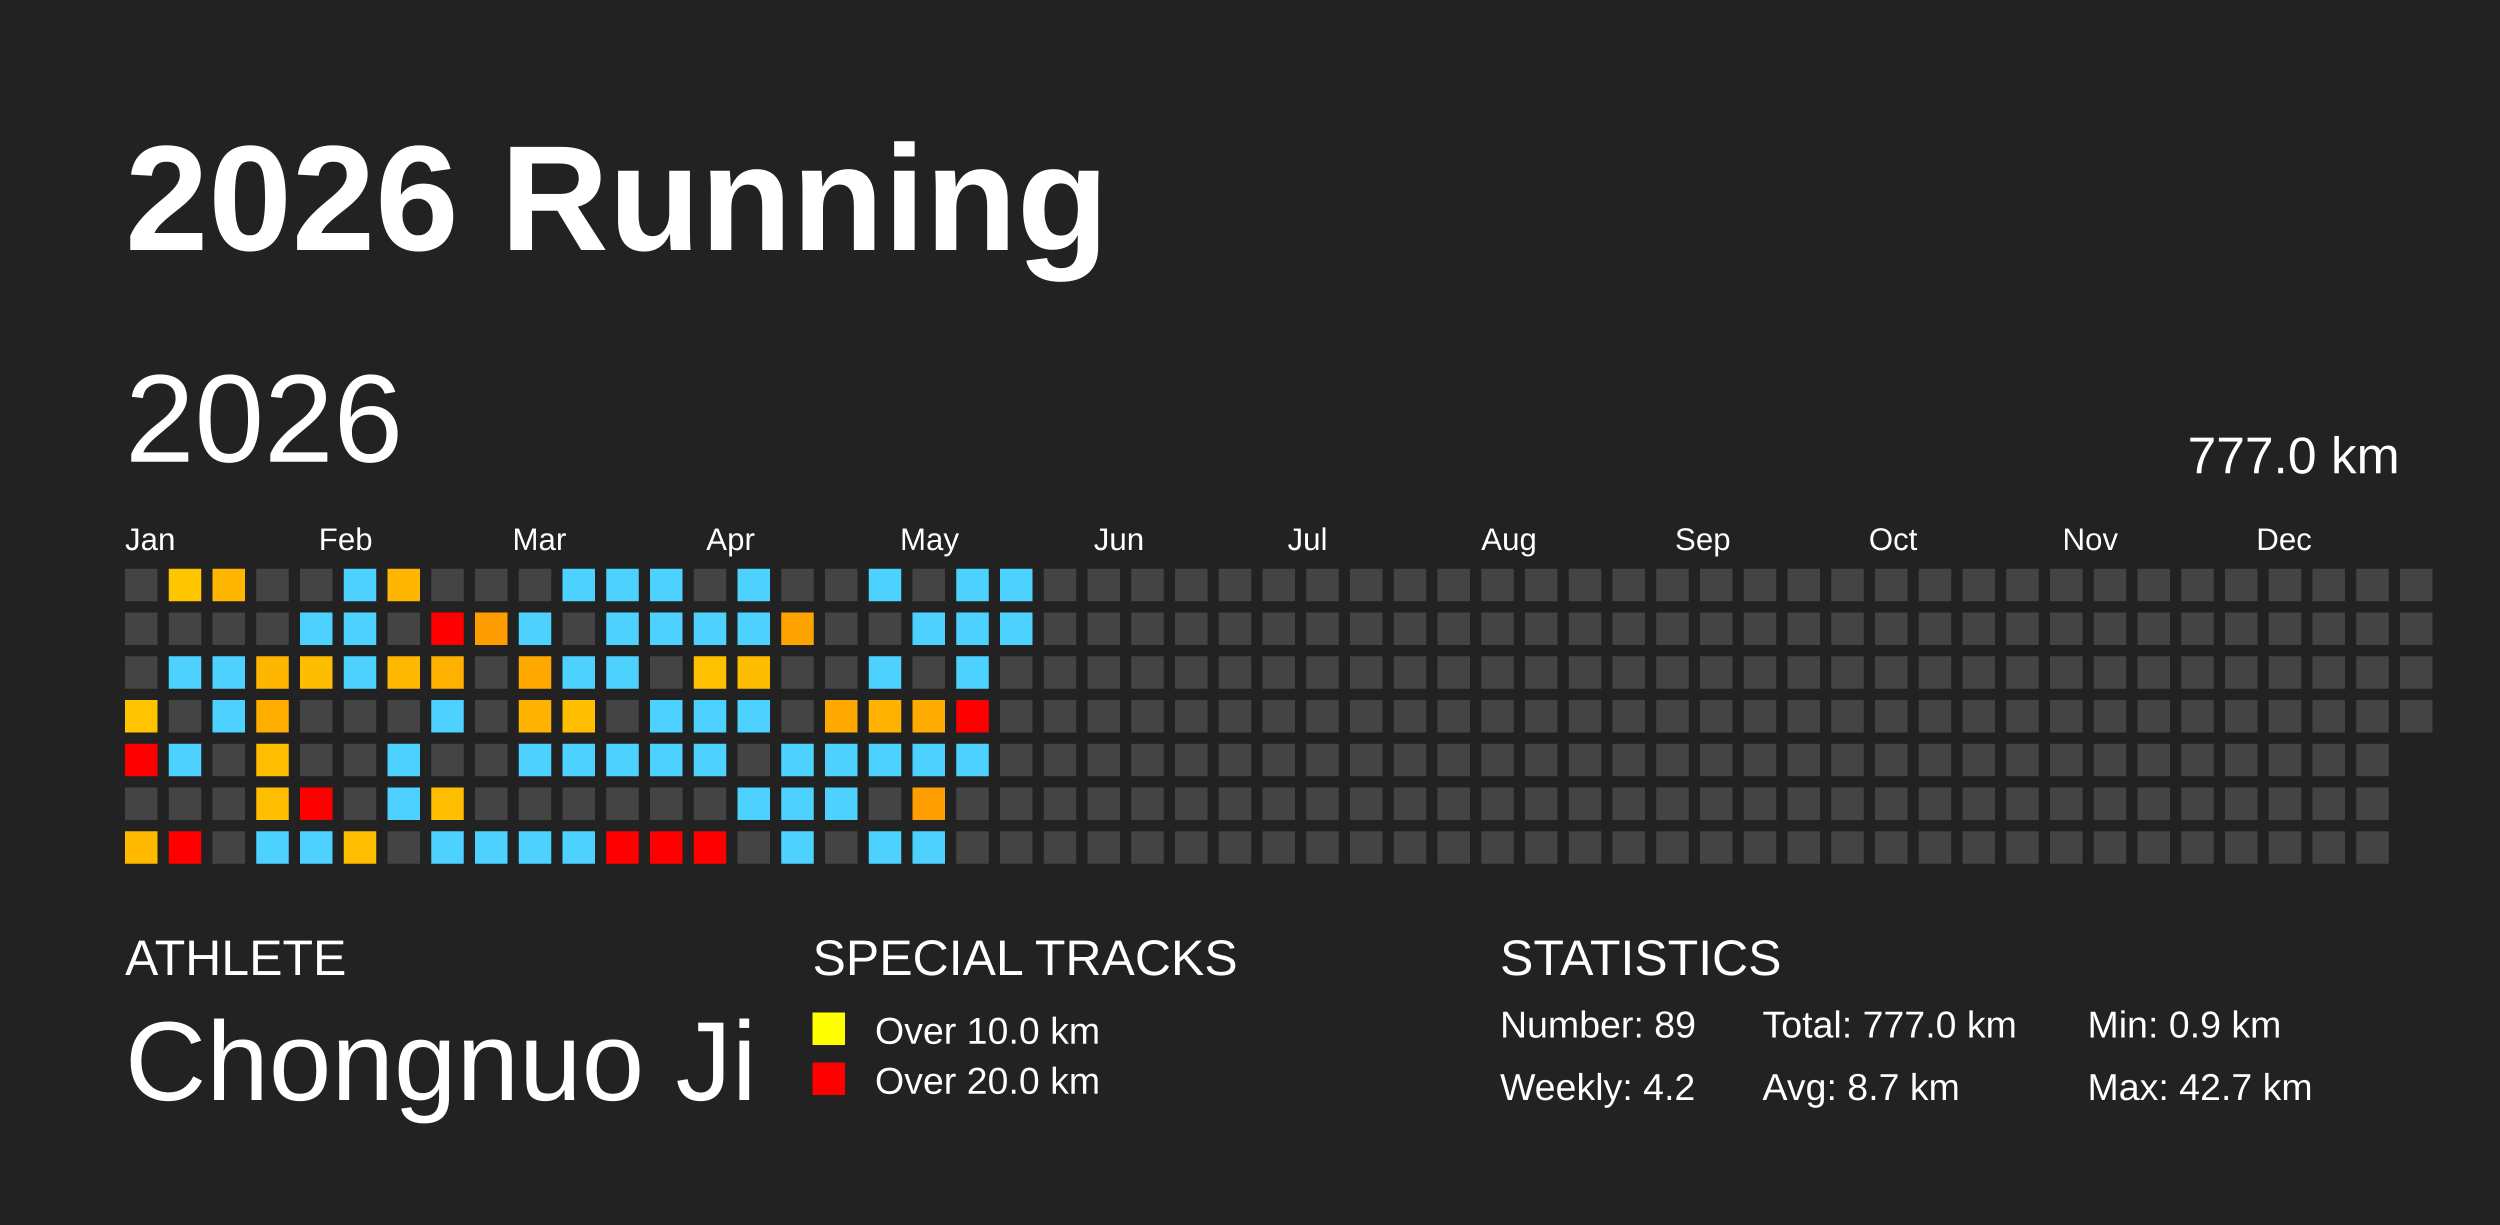
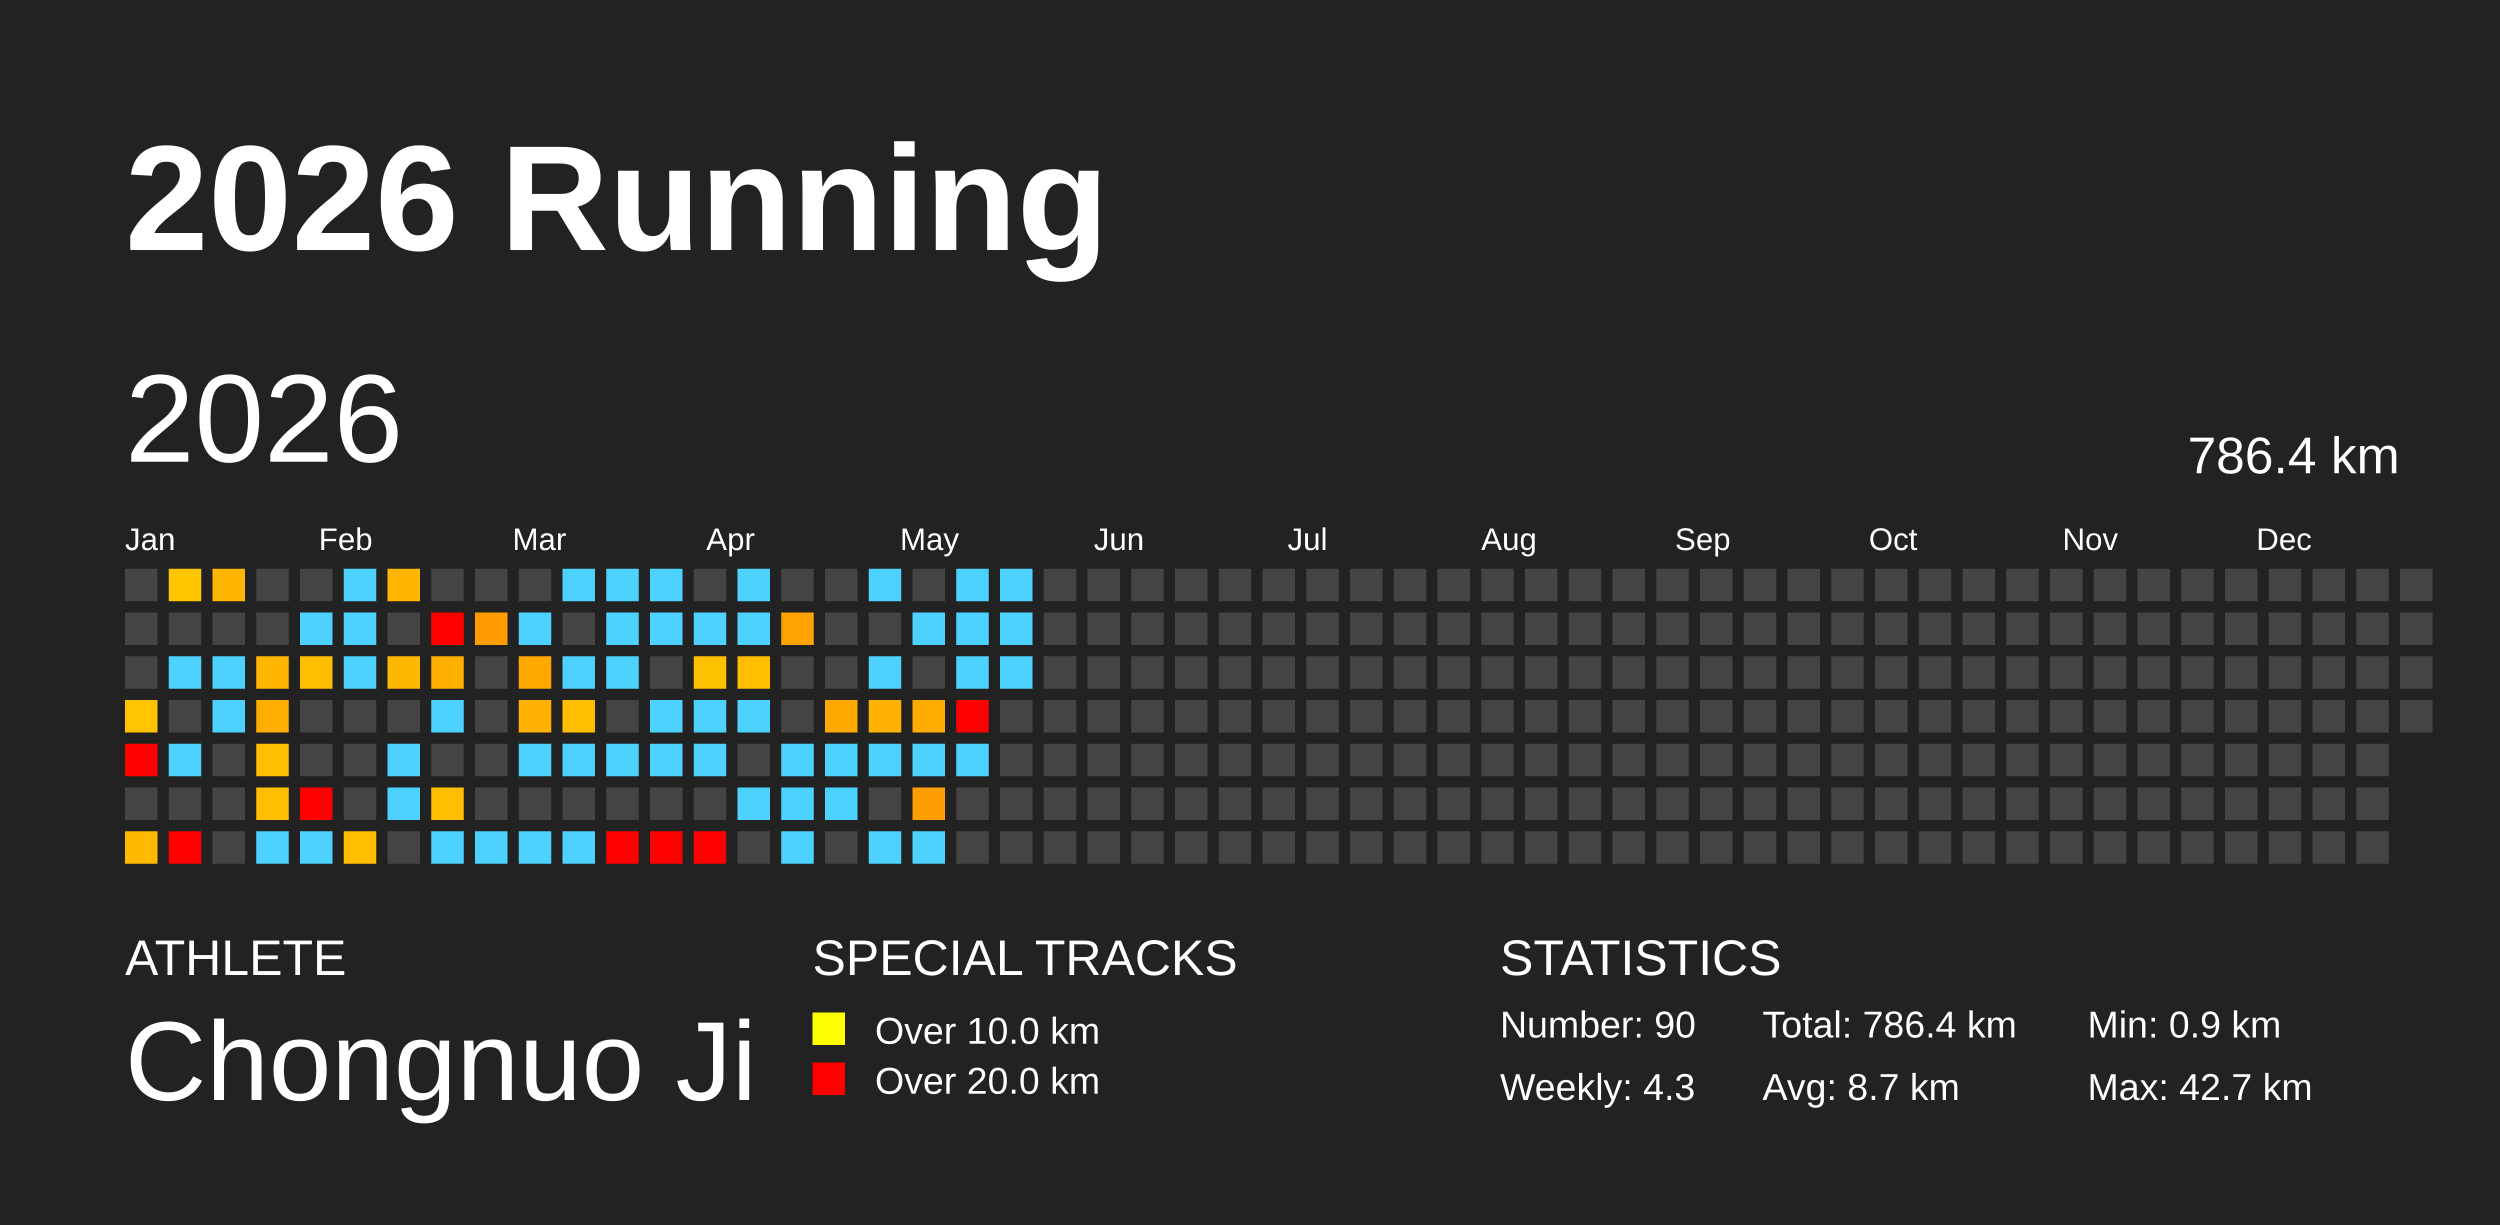
<svg xmlns="http://www.w3.org/2000/svg" baseProfile="full" height="98mm" version="1.1" viewBox="0,0,200,98" width="200mm">
  <defs />
  <rect fill="#222222" height="98" width="200" x="0" y="0" />
  <text fill="#FFFFFF" style="font-size:12px; font-family:Arial; font-weight:bold;" x="10" y="20">2026 Running</text>
  <text fill="#FFFFFF" style="font-size:4px; font-family:Arial" x="10" y="78">ATHLETE</text>
  <text fill="#FFFFFF" style="font-size:9px; font-family:Arial" x="10" y="88">Chongnuo Ji</text>
  <text fill="#FFFFFF" style="font-size:4px; font-family:Arial" x="65" y="78">SPECIAL TRACKS</text>
  <rect fill="yellow" height="2.6" width="2.6" x="65" y="81" />
  <text fill="#FFFFFF" style="font-size:3px; font-family:Arial" x="70" y="83.5">Over 10.0 km</text>
  <rect fill="red" height="2.6" width="2.6" x="65" y="85" />
  <text fill="#FFFFFF" style="font-size:3px; font-family:Arial" x="70" y="87.5">Over 20.0 km</text>
  <text fill="#FFFFFF" style="font-size:4px; font-family:Arial" x="120" y="78">STATISTICS</text>
-   <text fill="#FFFFFF" style="font-size:3px; font-family:Arial" x="120" y="83">Number: 89</text>
-   <text fill="#FFFFFF" style="font-size:3px; font-family:Arial" x="120" y="88">Weekly: 4.2</text>
-   <text fill="#FFFFFF" style="font-size:3px; font-family:Arial" x="141" y="83">Total: 777.0 km</text>
+   <text fill="#FFFFFF" style="font-size:3px; font-family:Arial" x="120" y="83">Number: 90</text>
+   <text fill="#FFFFFF" style="font-size:3px; font-family:Arial" x="120" y="88">Weekly: 4.3</text>
+   <text fill="#FFFFFF" style="font-size:3px; font-family:Arial" x="141" y="83">Total: 786.4 km</text>
  <text fill="#FFFFFF" style="font-size:3px; font-family:Arial" x="141" y="88">Avg: 8.7 km</text>
  <text fill="#FFFFFF" style="font-size:3px; font-family:Arial" x="167" y="83">Min: 0.9 km</text>
  <text fill="#FFFFFF" style="font-size:3px; font-family:Arial" x="167" y="88">Max: 42.7 km</text>
  <text dominant-baseline="hanging" fill="#FFFFFF" style="font-size:10.0px; font-family:Arial;" x="10" y="30">2026</text>
-   <text dominant-baseline="hanging" fill="#FFFFFF" style="font-size:4.125px; font-family:Arial;" x="175" y="35">777.0 km</text>
+   <text dominant-baseline="hanging" fill="#FFFFFF" style="font-size:4.125px; font-family:Arial;" x="175" y="35">786.4 km</text>
  <text fill="#FFFFFF" style="font-size:2.5px; font-family:Arial" x="10.0" y="44">Jan</text>
  <text fill="#FFFFFF" style="font-size:2.5px; font-family:Arial" x="25.5" y="44">Feb</text>
  <text fill="#FFFFFF" style="font-size:2.5px; font-family:Arial" x="41.0" y="44">Mar</text>
  <text fill="#FFFFFF" style="font-size:2.5px; font-family:Arial" x="56.5" y="44">Apr</text>
  <text fill="#FFFFFF" style="font-size:2.5px; font-family:Arial" x="72.0" y="44">May</text>
  <text fill="#FFFFFF" style="font-size:2.5px; font-family:Arial" x="87.5" y="44">Jun</text>
  <text fill="#FFFFFF" style="font-size:2.5px; font-family:Arial" x="103.0" y="44">Jul</text>
  <text fill="#FFFFFF" style="font-size:2.5px; font-family:Arial" x="118.5" y="44">Aug</text>
  <text fill="#FFFFFF" style="font-size:2.5px; font-family:Arial" x="134.0" y="44">Sep</text>
  <text fill="#FFFFFF" style="font-size:2.5px; font-family:Arial" x="149.5" y="44">Oct</text>
  <text fill="#FFFFFF" style="font-size:2.5px; font-family:Arial" x="165.0" y="44">Nov</text>
  <text fill="#FFFFFF" style="font-size:2.5px; font-family:Arial" x="180.5" y="44">Dec</text>
  <rect fill="#444444" height="2.6" width="2.6" x="10.0" y="45.5" />
  <rect fill="#444444" height="2.6" width="2.6" x="10.0" y="49.0" />
  <rect fill="#444444" height="2.6" width="2.6" x="10.0" y="52.5" />
  <rect fill="#ffc300" height="2.6" width="2.6" x="10.0" y="56.0" />
  <rect fill="red" height="2.6" width="2.6" x="10.0" y="59.5" />
  <rect fill="#444444" height="2.6" width="2.6" x="10.0" y="63.0" />
  <rect fill="#ffba00" height="2.6" width="2.6" x="10.0" y="66.5" />
  <rect fill="#ffc600" height="2.6" width="2.6" x="13.5" y="45.5" />
  <rect fill="#444444" height="2.6" width="2.6" x="13.5" y="49.0" />
  <rect fill="#4dd2ff" height="2.6" width="2.6" x="13.5" y="52.5" />
  <rect fill="#444444" height="2.6" width="2.6" x="13.5" y="56.0" />
  <rect fill="#4dd2ff" height="2.6" width="2.6" x="13.5" y="59.5" />
  <rect fill="#444444" height="2.6" width="2.6" x="13.5" y="63.0" />
  <rect fill="red" height="2.6" width="2.6" x="13.5" y="66.5" />
  <rect fill="#ffb600" height="2.6" width="2.6" x="17.0" y="45.5" />
  <rect fill="#444444" height="2.6" width="2.6" x="17.0" y="49.0" />
  <rect fill="#4dd2ff" height="2.6" width="2.6" x="17.0" y="52.5" />
  <rect fill="#4dd2ff" height="2.6" width="2.6" x="17.0" y="56.0" />
  <rect fill="#444444" height="2.6" width="2.6" x="17.0" y="59.5" />
  <rect fill="#444444" height="2.6" width="2.6" x="17.0" y="63.0" />
  <rect fill="#444444" height="2.6" width="2.6" x="17.0" y="66.5" />
  <rect fill="#444444" height="2.6" width="2.6" x="20.5" y="45.5" />
  <rect fill="#444444" height="2.6" width="2.6" x="20.5" y="49.0" />
  <rect fill="#ffb600" height="2.6" width="2.6" x="20.5" y="52.5" />
  <rect fill="#ffae00" height="2.6" width="2.6" x="20.5" y="56.0" />
  <rect fill="#ffbf00" height="2.6" width="2.6" x="20.5" y="59.5" />
  <rect fill="#ffbf00" height="2.6" width="2.6" x="20.5" y="63.0" />
  <rect fill="#4dd2ff" height="2.6" width="2.6" x="20.5" y="66.5" />
  <rect fill="#444444" height="2.6" width="2.6" x="24.0" y="45.5" />
  <rect fill="#4dd2ff" height="2.6" width="2.6" x="24.0" y="49.0" />
  <rect fill="#ffbd00" height="2.6" width="2.6" x="24.0" y="52.5" />
  <rect fill="#444444" height="2.6" width="2.6" x="24.0" y="56.0" />
  <rect fill="#444444" height="2.6" width="2.6" x="24.0" y="59.5" />
  <rect fill="red" height="2.6" width="2.6" x="24.0" y="63.0" />
  <rect fill="#4dd2ff" height="2.6" width="2.6" x="24.0" y="66.5" />
  <rect fill="#4dd2ff" height="2.6" width="2.6" x="27.5" y="45.5" />
  <rect fill="#4dd2ff" height="2.6" width="2.6" x="27.5" y="49.0" />
  <rect fill="#4dd2ff" height="2.6" width="2.6" x="27.5" y="52.5" />
  <rect fill="#444444" height="2.6" width="2.6" x="27.5" y="56.0" />
  <rect fill="#444444" height="2.6" width="2.6" x="27.5" y="59.5" />
  <rect fill="#444444" height="2.6" width="2.6" x="27.5" y="63.0" />
  <rect fill="#ffbe00" height="2.6" width="2.6" x="27.5" y="66.5" />
  <rect fill="#ffb600" height="2.6" width="2.6" x="31.0" y="45.5" />
  <rect fill="#444444" height="2.6" width="2.6" x="31.0" y="49.0" />
  <rect fill="#ffb800" height="2.6" width="2.6" x="31.0" y="52.5" />
  <rect fill="#444444" height="2.6" width="2.6" x="31.0" y="56.0" />
  <rect fill="#4dd2ff" height="2.6" width="2.6" x="31.0" y="59.5" />
  <rect fill="#4dd2ff" height="2.6" width="2.6" x="31.0" y="63.0" />
  <rect fill="#444444" height="2.6" width="2.6" x="31.0" y="66.5" />
  <rect fill="#444444" height="2.6" width="2.6" x="34.5" y="45.5" />
  <rect fill="red" height="2.6" width="2.6" x="34.5" y="49.0" />
  <rect fill="#ffb100" height="2.6" width="2.6" x="34.5" y="52.5" />
  <rect fill="#4dd2ff" height="2.6" width="2.6" x="34.5" y="56.0" />
  <rect fill="#444444" height="2.6" width="2.6" x="34.5" y="59.5" />
  <rect fill="#ffbf00" height="2.6" width="2.6" x="34.5" y="63.0" />
  <rect fill="#4dd2ff" height="2.6" width="2.6" x="34.5" y="66.5" />
  <rect fill="#444444" height="2.6" width="2.6" x="38.0" y="45.5" />
  <rect fill="#ff9d00" height="2.6" width="2.6" x="38.0" y="49.0" />
  <rect fill="#444444" height="2.6" width="2.6" x="38.0" y="52.5" />
  <rect fill="#444444" height="2.6" width="2.6" x="38.0" y="56.0" />
  <rect fill="#444444" height="2.6" width="2.6" x="38.0" y="59.5" />
  <rect fill="#444444" height="2.6" width="2.6" x="38.0" y="63.0" />
  <rect fill="#4dd2ff" height="2.6" width="2.6" x="38.0" y="66.5" />
  <rect fill="#444444" height="2.6" width="2.6" x="41.5" y="45.5" />
  <rect fill="#4dd2ff" height="2.6" width="2.6" x="41.5" y="49.0" />
  <rect fill="#ffa900" height="2.6" width="2.6" x="41.5" y="52.5" />
  <rect fill="#ffb300" height="2.6" width="2.6" x="41.5" y="56.0" />
  <rect fill="#4dd2ff" height="2.6" width="2.6" x="41.5" y="59.5" />
  <rect fill="#444444" height="2.6" width="2.6" x="41.5" y="63.0" />
  <rect fill="#4dd2ff" height="2.6" width="2.6" x="41.5" y="66.5" />
  <rect fill="#4dd2ff" height="2.6" width="2.6" x="45.0" y="45.5" />
  <rect fill="#444444" height="2.6" width="2.6" x="45.0" y="49.0" />
  <rect fill="#4dd2ff" height="2.6" width="2.6" x="45.0" y="52.5" />
  <rect fill="#ffbe00" height="2.6" width="2.6" x="45.0" y="56.0" />
  <rect fill="#4dd2ff" height="2.6" width="2.6" x="45.0" y="59.5" />
  <rect fill="#444444" height="2.6" width="2.6" x="45.0" y="63.0" />
  <rect fill="#4dd2ff" height="2.6" width="2.6" x="45.0" y="66.5" />
  <rect fill="#4dd2ff" height="2.6" width="2.6" x="48.5" y="45.5" />
  <rect fill="#4dd2ff" height="2.6" width="2.6" x="48.5" y="49.0" />
  <rect fill="#4dd2ff" height="2.6" width="2.6" x="48.5" y="52.5" />
  <rect fill="#444444" height="2.6" width="2.6" x="48.5" y="56.0" />
  <rect fill="#4dd2ff" height="2.6" width="2.6" x="48.5" y="59.5" />
  <rect fill="#444444" height="2.6" width="2.6" x="48.5" y="63.0" />
  <rect fill="red" height="2.6" width="2.6" x="48.5" y="66.5" />
  <rect fill="#4dd2ff" height="2.6" width="2.6" x="52.0" y="45.5" />
  <rect fill="#4dd2ff" height="2.6" width="2.6" x="52.0" y="49.0" />
  <rect fill="#444444" height="2.6" width="2.6" x="52.0" y="52.5" />
  <rect fill="#4dd2ff" height="2.6" width="2.6" x="52.0" y="56.0" />
  <rect fill="#4dd2ff" height="2.6" width="2.6" x="52.0" y="59.5" />
  <rect fill="#444444" height="2.6" width="2.6" x="52.0" y="63.0" />
  <rect fill="red" height="2.6" width="2.6" x="52.0" y="66.5" />
  <rect fill="#444444" height="2.6" width="2.6" x="55.5" y="45.5" />
  <rect fill="#4dd2ff" height="2.6" width="2.6" x="55.5" y="49.0" />
  <rect fill="#ffc000" height="2.6" width="2.6" x="55.5" y="52.5" />
  <rect fill="#4dd2ff" height="2.6" width="2.6" x="55.5" y="56.0" />
  <rect fill="#4dd2ff" height="2.6" width="2.6" x="55.5" y="59.5" />
  <rect fill="#444444" height="2.6" width="2.6" x="55.5" y="63.0" />
  <rect fill="red" height="2.6" width="2.6" x="55.5" y="66.5" />
  <rect fill="#4dd2ff" height="2.6" width="2.6" x="59.0" y="45.5" />
  <rect fill="#4dd2ff" height="2.6" width="2.6" x="59.0" y="49.0" />
  <rect fill="#ffbd00" height="2.6" width="2.6" x="59.0" y="52.5" />
  <rect fill="#4dd2ff" height="2.6" width="2.6" x="59.0" y="56.0" />
  <rect fill="#444444" height="2.6" width="2.6" x="59.0" y="59.5" />
  <rect fill="#4dd2ff" height="2.6" width="2.6" x="59.0" y="63.0" />
  <rect fill="#444444" height="2.6" width="2.6" x="59.0" y="66.5" />
  <rect fill="#444444" height="2.6" width="2.6" x="62.5" y="45.5" />
  <rect fill="#ffa300" height="2.6" width="2.6" x="62.5" y="49.0" />
  <rect fill="#444444" height="2.6" width="2.6" x="62.5" y="52.5" />
  <rect fill="#444444" height="2.6" width="2.6" x="62.5" y="56.0" />
  <rect fill="#4dd2ff" height="2.6" width="2.6" x="62.5" y="59.5" />
  <rect fill="#4dd2ff" height="2.6" width="2.6" x="62.5" y="63.0" />
  <rect fill="#4dd2ff" height="2.6" width="2.6" x="62.5" y="66.5" />
  <rect fill="#444444" height="2.6" width="2.6" x="66.0" y="45.5" />
  <rect fill="#444444" height="2.6" width="2.6" x="66.0" y="49.0" />
  <rect fill="#444444" height="2.6" width="2.6" x="66.0" y="52.5" />
  <rect fill="#ffa900" height="2.6" width="2.6" x="66.0" y="56.0" />
  <rect fill="#4dd2ff" height="2.6" width="2.6" x="66.0" y="59.5" />
  <rect fill="#4dd2ff" height="2.6" width="2.6" x="66.0" y="63.0" />
  <rect fill="#444444" height="2.6" width="2.6" x="66.0" y="66.5" />
  <rect fill="#4dd2ff" height="2.6" width="2.6" x="69.5" y="45.5" />
  <rect fill="#444444" height="2.6" width="2.6" x="69.5" y="49.0" />
  <rect fill="#4dd2ff" height="2.6" width="2.6" x="69.5" y="52.5" />
  <rect fill="#ffb200" height="2.6" width="2.6" x="69.5" y="56.0" />
  <rect fill="#4dd2ff" height="2.6" width="2.6" x="69.5" y="59.5" />
  <rect fill="#444444" height="2.6" width="2.6" x="69.5" y="63.0" />
  <rect fill="#4dd2ff" height="2.6" width="2.6" x="69.5" y="66.5" />
  <rect fill="#444444" height="2.6" width="2.6" x="73.0" y="45.5" />
  <rect fill="#4dd2ff" height="2.6" width="2.6" x="73.0" y="49.0" />
  <rect fill="#444444" height="2.6" width="2.6" x="73.0" y="52.5" />
  <rect fill="#ffab00" height="2.6" width="2.6" x="73.0" y="56.0" />
  <rect fill="#4dd2ff" height="2.6" width="2.6" x="73.0" y="59.5" />
  <rect fill="#ff9e00" height="2.6" width="2.6" x="73.0" y="63.0" />
  <rect fill="#4dd2ff" height="2.6" width="2.6" x="73.0" y="66.5" />
  <rect fill="#4dd2ff" height="2.6" width="2.6" x="76.5" y="45.5" />
  <rect fill="#4dd2ff" height="2.6" width="2.6" x="76.5" y="49.0" />
  <rect fill="#4dd2ff" height="2.6" width="2.6" x="76.5" y="52.5" />
  <rect fill="red" height="2.6" width="2.6" x="76.5" y="56.0" />
  <rect fill="#4dd2ff" height="2.6" width="2.6" x="76.5" y="59.5" />
  <rect fill="#444444" height="2.6" width="2.6" x="76.5" y="63.0" />
  <rect fill="#444444" height="2.6" width="2.6" x="76.5" y="66.5" />
  <rect fill="#4dd2ff" height="2.6" width="2.6" x="80.0" y="45.5" />
  <rect fill="#4dd2ff" height="2.6" width="2.6" x="80.0" y="49.0" />
-   <rect fill="#444444" height="2.6" width="2.6" x="80.0" y="52.5" />
+   <rect fill="#4dd2ff" height="2.6" width="2.6" x="80.0" y="52.5" />
  <rect fill="#444444" height="2.6" width="2.6" x="80.0" y="56.0" />
  <rect fill="#444444" height="2.6" width="2.6" x="80.0" y="59.5" />
  <rect fill="#444444" height="2.6" width="2.6" x="80.0" y="63.0" />
  <rect fill="#444444" height="2.6" width="2.6" x="80.0" y="66.5" />
  <rect fill="#444444" height="2.6" width="2.6" x="83.5" y="45.5" />
  <rect fill="#444444" height="2.6" width="2.6" x="83.5" y="49.0" />
  <rect fill="#444444" height="2.6" width="2.6" x="83.5" y="52.5" />
  <rect fill="#444444" height="2.6" width="2.6" x="83.5" y="56.0" />
  <rect fill="#444444" height="2.6" width="2.6" x="83.5" y="59.5" />
  <rect fill="#444444" height="2.6" width="2.6" x="83.5" y="63.0" />
  <rect fill="#444444" height="2.6" width="2.6" x="83.5" y="66.5" />
  <rect fill="#444444" height="2.6" width="2.6" x="87.0" y="45.5" />
  <rect fill="#444444" height="2.6" width="2.6" x="87.0" y="49.0" />
  <rect fill="#444444" height="2.6" width="2.6" x="87.0" y="52.5" />
  <rect fill="#444444" height="2.6" width="2.6" x="87.0" y="56.0" />
  <rect fill="#444444" height="2.6" width="2.6" x="87.0" y="59.5" />
  <rect fill="#444444" height="2.6" width="2.6" x="87.0" y="63.0" />
  <rect fill="#444444" height="2.6" width="2.6" x="87.0" y="66.5" />
  <rect fill="#444444" height="2.6" width="2.6" x="90.5" y="45.5" />
  <rect fill="#444444" height="2.6" width="2.6" x="90.5" y="49.0" />
  <rect fill="#444444" height="2.6" width="2.6" x="90.5" y="52.5" />
  <rect fill="#444444" height="2.6" width="2.6" x="90.5" y="56.0" />
  <rect fill="#444444" height="2.6" width="2.6" x="90.5" y="59.5" />
  <rect fill="#444444" height="2.6" width="2.6" x="90.5" y="63.0" />
  <rect fill="#444444" height="2.6" width="2.6" x="90.5" y="66.5" />
  <rect fill="#444444" height="2.6" width="2.6" x="94.0" y="45.5" />
  <rect fill="#444444" height="2.6" width="2.6" x="94.0" y="49.0" />
  <rect fill="#444444" height="2.6" width="2.6" x="94.0" y="52.5" />
  <rect fill="#444444" height="2.6" width="2.6" x="94.0" y="56.0" />
  <rect fill="#444444" height="2.6" width="2.6" x="94.0" y="59.5" />
  <rect fill="#444444" height="2.6" width="2.6" x="94.0" y="63.0" />
  <rect fill="#444444" height="2.6" width="2.6" x="94.0" y="66.5" />
  <rect fill="#444444" height="2.6" width="2.6" x="97.5" y="45.5" />
  <rect fill="#444444" height="2.6" width="2.6" x="97.5" y="49.0" />
  <rect fill="#444444" height="2.6" width="2.6" x="97.5" y="52.5" />
  <rect fill="#444444" height="2.6" width="2.6" x="97.5" y="56.0" />
  <rect fill="#444444" height="2.6" width="2.6" x="97.5" y="59.5" />
  <rect fill="#444444" height="2.6" width="2.6" x="97.5" y="63.0" />
  <rect fill="#444444" height="2.6" width="2.6" x="97.5" y="66.5" />
  <rect fill="#444444" height="2.6" width="2.6" x="101.0" y="45.5" />
  <rect fill="#444444" height="2.6" width="2.6" x="101.0" y="49.0" />
  <rect fill="#444444" height="2.6" width="2.6" x="101.0" y="52.5" />
  <rect fill="#444444" height="2.6" width="2.6" x="101.0" y="56.0" />
  <rect fill="#444444" height="2.6" width="2.6" x="101.0" y="59.5" />
  <rect fill="#444444" height="2.6" width="2.6" x="101.0" y="63.0" />
  <rect fill="#444444" height="2.6" width="2.6" x="101.0" y="66.5" />
  <rect fill="#444444" height="2.6" width="2.6" x="104.5" y="45.5" />
  <rect fill="#444444" height="2.6" width="2.6" x="104.5" y="49.0" />
  <rect fill="#444444" height="2.6" width="2.6" x="104.5" y="52.5" />
  <rect fill="#444444" height="2.6" width="2.6" x="104.5" y="56.0" />
  <rect fill="#444444" height="2.6" width="2.6" x="104.5" y="59.5" />
  <rect fill="#444444" height="2.6" width="2.6" x="104.5" y="63.0" />
  <rect fill="#444444" height="2.6" width="2.6" x="104.5" y="66.5" />
  <rect fill="#444444" height="2.6" width="2.6" x="108.0" y="45.5" />
  <rect fill="#444444" height="2.6" width="2.6" x="108.0" y="49.0" />
  <rect fill="#444444" height="2.6" width="2.6" x="108.0" y="52.5" />
  <rect fill="#444444" height="2.6" width="2.6" x="108.0" y="56.0" />
  <rect fill="#444444" height="2.6" width="2.6" x="108.0" y="59.5" />
  <rect fill="#444444" height="2.6" width="2.6" x="108.0" y="63.0" />
  <rect fill="#444444" height="2.6" width="2.6" x="108.0" y="66.5" />
  <rect fill="#444444" height="2.6" width="2.6" x="111.5" y="45.5" />
  <rect fill="#444444" height="2.6" width="2.6" x="111.5" y="49.0" />
  <rect fill="#444444" height="2.6" width="2.6" x="111.5" y="52.5" />
  <rect fill="#444444" height="2.6" width="2.6" x="111.5" y="56.0" />
  <rect fill="#444444" height="2.6" width="2.6" x="111.5" y="59.5" />
  <rect fill="#444444" height="2.6" width="2.6" x="111.5" y="63.0" />
  <rect fill="#444444" height="2.6" width="2.6" x="111.5" y="66.5" />
  <rect fill="#444444" height="2.6" width="2.6" x="115.0" y="45.5" />
  <rect fill="#444444" height="2.6" width="2.6" x="115.0" y="49.0" />
  <rect fill="#444444" height="2.6" width="2.6" x="115.0" y="52.5" />
  <rect fill="#444444" height="2.6" width="2.6" x="115.0" y="56.0" />
  <rect fill="#444444" height="2.6" width="2.6" x="115.0" y="59.5" />
  <rect fill="#444444" height="2.6" width="2.6" x="115.0" y="63.0" />
  <rect fill="#444444" height="2.6" width="2.6" x="115.0" y="66.5" />
  <rect fill="#444444" height="2.6" width="2.6" x="118.5" y="45.5" />
  <rect fill="#444444" height="2.6" width="2.6" x="118.5" y="49.0" />
  <rect fill="#444444" height="2.6" width="2.6" x="118.5" y="52.5" />
  <rect fill="#444444" height="2.6" width="2.6" x="118.5" y="56.0" />
  <rect fill="#444444" height="2.6" width="2.6" x="118.5" y="59.5" />
  <rect fill="#444444" height="2.6" width="2.6" x="118.5" y="63.0" />
  <rect fill="#444444" height="2.6" width="2.6" x="118.5" y="66.5" />
  <rect fill="#444444" height="2.6" width="2.6" x="122.0" y="45.5" />
  <rect fill="#444444" height="2.6" width="2.6" x="122.0" y="49.0" />
  <rect fill="#444444" height="2.6" width="2.6" x="122.0" y="52.5" />
  <rect fill="#444444" height="2.6" width="2.6" x="122.0" y="56.0" />
  <rect fill="#444444" height="2.6" width="2.6" x="122.0" y="59.5" />
  <rect fill="#444444" height="2.6" width="2.6" x="122.0" y="63.0" />
  <rect fill="#444444" height="2.6" width="2.6" x="122.0" y="66.5" />
  <rect fill="#444444" height="2.6" width="2.6" x="125.5" y="45.5" />
  <rect fill="#444444" height="2.6" width="2.6" x="125.5" y="49.0" />
  <rect fill="#444444" height="2.6" width="2.6" x="125.5" y="52.5" />
  <rect fill="#444444" height="2.6" width="2.6" x="125.5" y="56.0" />
  <rect fill="#444444" height="2.6" width="2.6" x="125.5" y="59.5" />
  <rect fill="#444444" height="2.6" width="2.6" x="125.5" y="63.0" />
  <rect fill="#444444" height="2.6" width="2.6" x="125.5" y="66.5" />
  <rect fill="#444444" height="2.6" width="2.6" x="129.0" y="45.5" />
  <rect fill="#444444" height="2.6" width="2.6" x="129.0" y="49.0" />
  <rect fill="#444444" height="2.6" width="2.6" x="129.0" y="52.5" />
  <rect fill="#444444" height="2.6" width="2.6" x="129.0" y="56.0" />
  <rect fill="#444444" height="2.6" width="2.6" x="129.0" y="59.5" />
  <rect fill="#444444" height="2.6" width="2.6" x="129.0" y="63.0" />
  <rect fill="#444444" height="2.6" width="2.6" x="129.0" y="66.5" />
  <rect fill="#444444" height="2.6" width="2.6" x="132.5" y="45.5" />
  <rect fill="#444444" height="2.6" width="2.6" x="132.5" y="49.0" />
  <rect fill="#444444" height="2.6" width="2.6" x="132.5" y="52.5" />
  <rect fill="#444444" height="2.6" width="2.6" x="132.5" y="56.0" />
  <rect fill="#444444" height="2.6" width="2.6" x="132.5" y="59.5" />
  <rect fill="#444444" height="2.6" width="2.6" x="132.5" y="63.0" />
  <rect fill="#444444" height="2.6" width="2.6" x="132.5" y="66.5" />
  <rect fill="#444444" height="2.6" width="2.6" x="136.0" y="45.5" />
  <rect fill="#444444" height="2.6" width="2.6" x="136.0" y="49.0" />
  <rect fill="#444444" height="2.6" width="2.6" x="136.0" y="52.5" />
  <rect fill="#444444" height="2.6" width="2.6" x="136.0" y="56.0" />
  <rect fill="#444444" height="2.6" width="2.6" x="136.0" y="59.5" />
  <rect fill="#444444" height="2.6" width="2.6" x="136.0" y="63.0" />
  <rect fill="#444444" height="2.6" width="2.6" x="136.0" y="66.5" />
  <rect fill="#444444" height="2.6" width="2.6" x="139.5" y="45.5" />
  <rect fill="#444444" height="2.6" width="2.6" x="139.5" y="49.0" />
  <rect fill="#444444" height="2.6" width="2.6" x="139.5" y="52.5" />
  <rect fill="#444444" height="2.6" width="2.6" x="139.5" y="56.0" />
  <rect fill="#444444" height="2.6" width="2.6" x="139.5" y="59.5" />
  <rect fill="#444444" height="2.6" width="2.6" x="139.5" y="63.0" />
  <rect fill="#444444" height="2.6" width="2.6" x="139.5" y="66.5" />
  <rect fill="#444444" height="2.6" width="2.6" x="143.0" y="45.5" />
  <rect fill="#444444" height="2.6" width="2.6" x="143.0" y="49.0" />
  <rect fill="#444444" height="2.6" width="2.6" x="143.0" y="52.5" />
  <rect fill="#444444" height="2.6" width="2.6" x="143.0" y="56.0" />
  <rect fill="#444444" height="2.6" width="2.6" x="143.0" y="59.5" />
  <rect fill="#444444" height="2.6" width="2.6" x="143.0" y="63.0" />
  <rect fill="#444444" height="2.6" width="2.6" x="143.0" y="66.5" />
  <rect fill="#444444" height="2.6" width="2.6" x="146.5" y="45.5" />
  <rect fill="#444444" height="2.6" width="2.6" x="146.5" y="49.0" />
  <rect fill="#444444" height="2.6" width="2.6" x="146.5" y="52.5" />
  <rect fill="#444444" height="2.6" width="2.6" x="146.5" y="56.0" />
  <rect fill="#444444" height="2.6" width="2.6" x="146.5" y="59.5" />
  <rect fill="#444444" height="2.6" width="2.6" x="146.5" y="63.0" />
  <rect fill="#444444" height="2.6" width="2.6" x="146.5" y="66.5" />
  <rect fill="#444444" height="2.6" width="2.6" x="150.0" y="45.5" />
  <rect fill="#444444" height="2.6" width="2.6" x="150.0" y="49.0" />
  <rect fill="#444444" height="2.6" width="2.6" x="150.0" y="52.5" />
  <rect fill="#444444" height="2.6" width="2.6" x="150.0" y="56.0" />
  <rect fill="#444444" height="2.6" width="2.6" x="150.0" y="59.5" />
  <rect fill="#444444" height="2.6" width="2.6" x="150.0" y="63.0" />
  <rect fill="#444444" height="2.6" width="2.6" x="150.0" y="66.5" />
  <rect fill="#444444" height="2.6" width="2.6" x="153.5" y="45.5" />
  <rect fill="#444444" height="2.6" width="2.6" x="153.5" y="49.0" />
  <rect fill="#444444" height="2.6" width="2.6" x="153.5" y="52.5" />
  <rect fill="#444444" height="2.6" width="2.6" x="153.5" y="56.0" />
  <rect fill="#444444" height="2.6" width="2.6" x="153.5" y="59.5" />
  <rect fill="#444444" height="2.6" width="2.6" x="153.5" y="63.0" />
  <rect fill="#444444" height="2.6" width="2.6" x="153.5" y="66.5" />
  <rect fill="#444444" height="2.6" width="2.6" x="157.0" y="45.5" />
  <rect fill="#444444" height="2.6" width="2.6" x="157.0" y="49.0" />
  <rect fill="#444444" height="2.6" width="2.6" x="157.0" y="52.5" />
  <rect fill="#444444" height="2.6" width="2.6" x="157.0" y="56.0" />
  <rect fill="#444444" height="2.6" width="2.6" x="157.0" y="59.5" />
  <rect fill="#444444" height="2.6" width="2.6" x="157.0" y="63.0" />
  <rect fill="#444444" height="2.6" width="2.6" x="157.0" y="66.5" />
  <rect fill="#444444" height="2.6" width="2.6" x="160.5" y="45.5" />
  <rect fill="#444444" height="2.6" width="2.6" x="160.5" y="49.0" />
  <rect fill="#444444" height="2.6" width="2.6" x="160.5" y="52.5" />
  <rect fill="#444444" height="2.6" width="2.6" x="160.5" y="56.0" />
  <rect fill="#444444" height="2.6" width="2.6" x="160.5" y="59.5" />
  <rect fill="#444444" height="2.6" width="2.6" x="160.5" y="63.0" />
  <rect fill="#444444" height="2.6" width="2.6" x="160.5" y="66.5" />
  <rect fill="#444444" height="2.6" width="2.6" x="164.0" y="45.5" />
  <rect fill="#444444" height="2.6" width="2.6" x="164.0" y="49.0" />
  <rect fill="#444444" height="2.6" width="2.6" x="164.0" y="52.5" />
  <rect fill="#444444" height="2.6" width="2.6" x="164.0" y="56.0" />
  <rect fill="#444444" height="2.6" width="2.6" x="164.0" y="59.5" />
  <rect fill="#444444" height="2.6" width="2.6" x="164.0" y="63.0" />
  <rect fill="#444444" height="2.6" width="2.6" x="164.0" y="66.5" />
  <rect fill="#444444" height="2.6" width="2.6" x="167.5" y="45.5" />
  <rect fill="#444444" height="2.6" width="2.6" x="167.5" y="49.0" />
  <rect fill="#444444" height="2.6" width="2.6" x="167.5" y="52.5" />
  <rect fill="#444444" height="2.6" width="2.6" x="167.5" y="56.0" />
  <rect fill="#444444" height="2.6" width="2.6" x="167.5" y="59.5" />
  <rect fill="#444444" height="2.6" width="2.6" x="167.5" y="63.0" />
  <rect fill="#444444" height="2.6" width="2.6" x="167.5" y="66.5" />
  <rect fill="#444444" height="2.6" width="2.6" x="171.0" y="45.5" />
  <rect fill="#444444" height="2.6" width="2.6" x="171.0" y="49.0" />
  <rect fill="#444444" height="2.6" width="2.6" x="171.0" y="52.5" />
  <rect fill="#444444" height="2.6" width="2.6" x="171.0" y="56.0" />
  <rect fill="#444444" height="2.6" width="2.6" x="171.0" y="59.5" />
  <rect fill="#444444" height="2.6" width="2.6" x="171.0" y="63.0" />
  <rect fill="#444444" height="2.6" width="2.6" x="171.0" y="66.5" />
  <rect fill="#444444" height="2.6" width="2.6" x="174.5" y="45.5" />
  <rect fill="#444444" height="2.6" width="2.6" x="174.5" y="49.0" />
  <rect fill="#444444" height="2.6" width="2.6" x="174.5" y="52.5" />
  <rect fill="#444444" height="2.6" width="2.6" x="174.5" y="56.0" />
  <rect fill="#444444" height="2.6" width="2.6" x="174.5" y="59.5" />
  <rect fill="#444444" height="2.6" width="2.6" x="174.5" y="63.0" />
  <rect fill="#444444" height="2.6" width="2.6" x="174.5" y="66.5" />
  <rect fill="#444444" height="2.6" width="2.6" x="178.0" y="45.5" />
  <rect fill="#444444" height="2.6" width="2.6" x="178.0" y="49.0" />
  <rect fill="#444444" height="2.6" width="2.6" x="178.0" y="52.5" />
  <rect fill="#444444" height="2.6" width="2.6" x="178.0" y="56.0" />
  <rect fill="#444444" height="2.6" width="2.6" x="178.0" y="59.5" />
  <rect fill="#444444" height="2.6" width="2.6" x="178.0" y="63.0" />
  <rect fill="#444444" height="2.6" width="2.6" x="178.0" y="66.5" />
  <rect fill="#444444" height="2.6" width="2.6" x="181.5" y="45.5" />
  <rect fill="#444444" height="2.6" width="2.6" x="181.5" y="49.0" />
  <rect fill="#444444" height="2.6" width="2.6" x="181.5" y="52.5" />
  <rect fill="#444444" height="2.6" width="2.6" x="181.5" y="56.0" />
  <rect fill="#444444" height="2.6" width="2.6" x="181.5" y="59.5" />
  <rect fill="#444444" height="2.6" width="2.6" x="181.5" y="63.0" />
  <rect fill="#444444" height="2.6" width="2.6" x="181.5" y="66.5" />
  <rect fill="#444444" height="2.6" width="2.6" x="185.0" y="45.5" />
  <rect fill="#444444" height="2.6" width="2.6" x="185.0" y="49.0" />
  <rect fill="#444444" height="2.6" width="2.6" x="185.0" y="52.5" />
  <rect fill="#444444" height="2.6" width="2.6" x="185.0" y="56.0" />
  <rect fill="#444444" height="2.6" width="2.6" x="185.0" y="59.5" />
  <rect fill="#444444" height="2.6" width="2.6" x="185.0" y="63.0" />
  <rect fill="#444444" height="2.6" width="2.6" x="185.0" y="66.5" />
  <rect fill="#444444" height="2.6" width="2.6" x="188.5" y="45.5" />
  <rect fill="#444444" height="2.6" width="2.6" x="188.5" y="49.0" />
  <rect fill="#444444" height="2.6" width="2.6" x="188.5" y="52.5" />
  <rect fill="#444444" height="2.6" width="2.6" x="188.5" y="56.0" />
  <rect fill="#444444" height="2.6" width="2.6" x="188.5" y="59.5" />
  <rect fill="#444444" height="2.6" width="2.6" x="188.5" y="63.0" />
  <rect fill="#444444" height="2.6" width="2.6" x="188.5" y="66.5" />
  <rect fill="#444444" height="2.6" width="2.6" x="192.0" y="45.5" />
  <rect fill="#444444" height="2.6" width="2.6" x="192.0" y="49.0" />
  <rect fill="#444444" height="2.6" width="2.6" x="192.0" y="52.5" />
  <rect fill="#444444" height="2.6" width="2.6" x="192.0" y="56.0" />
</svg>
